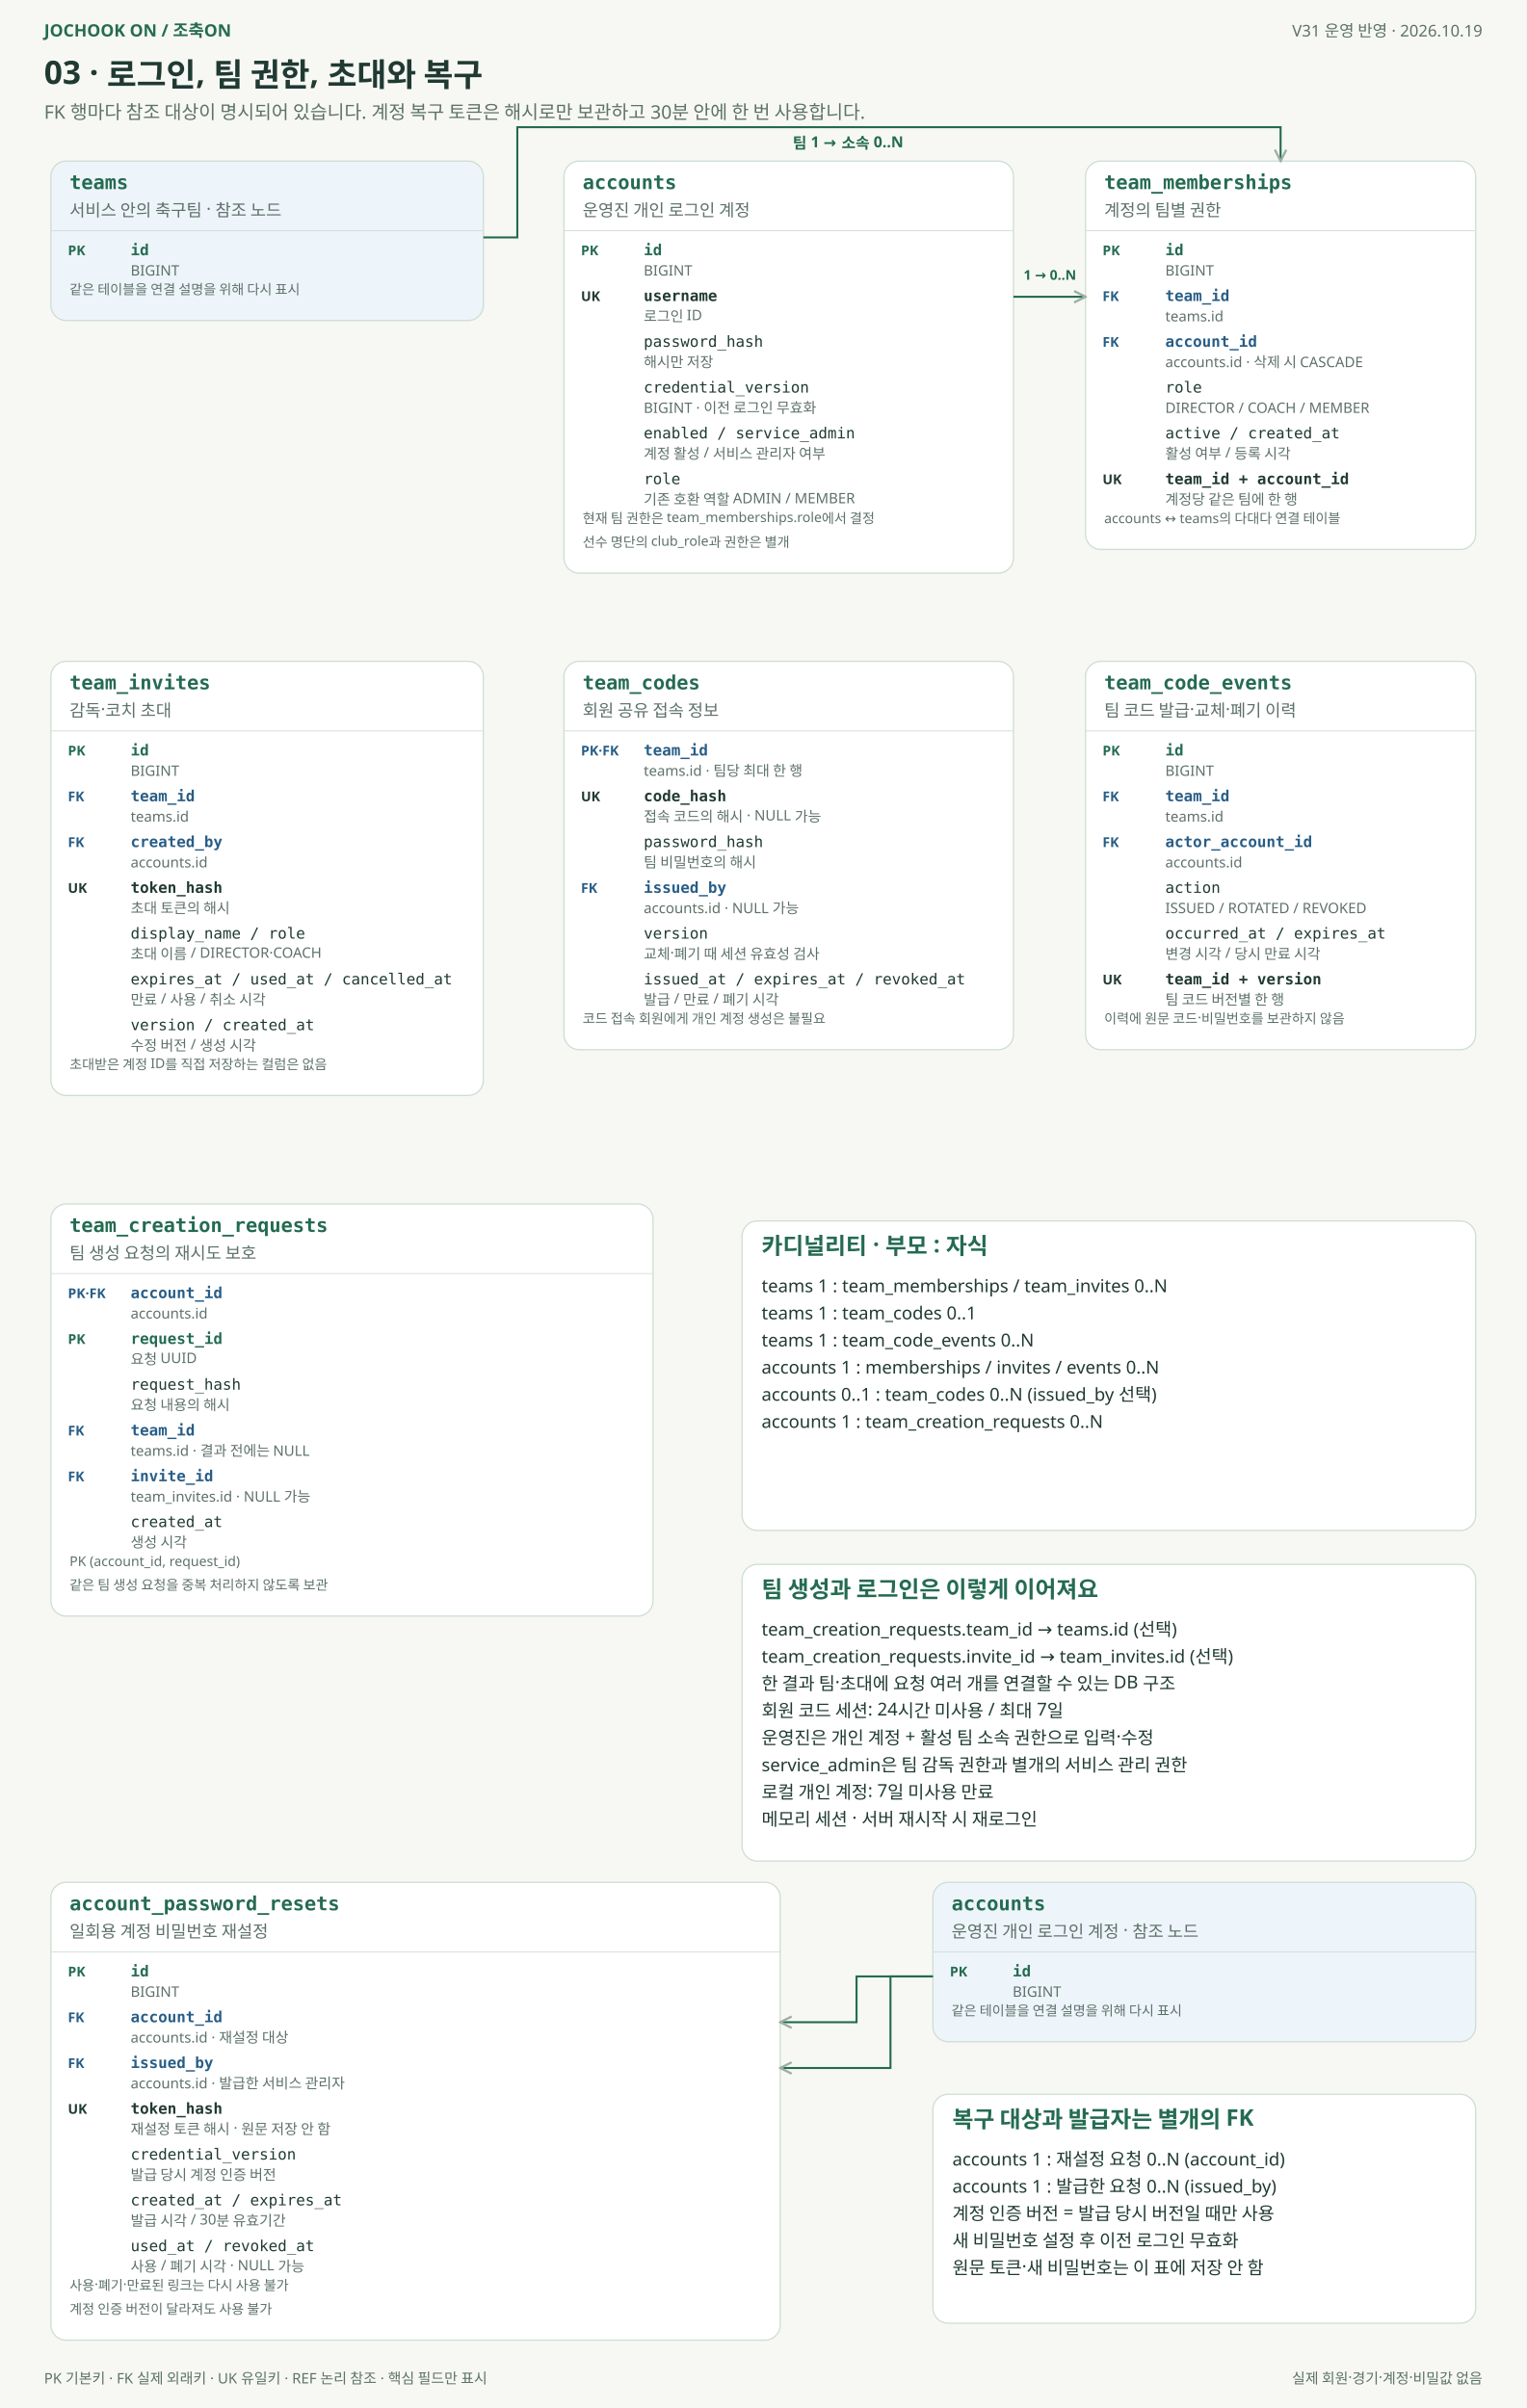
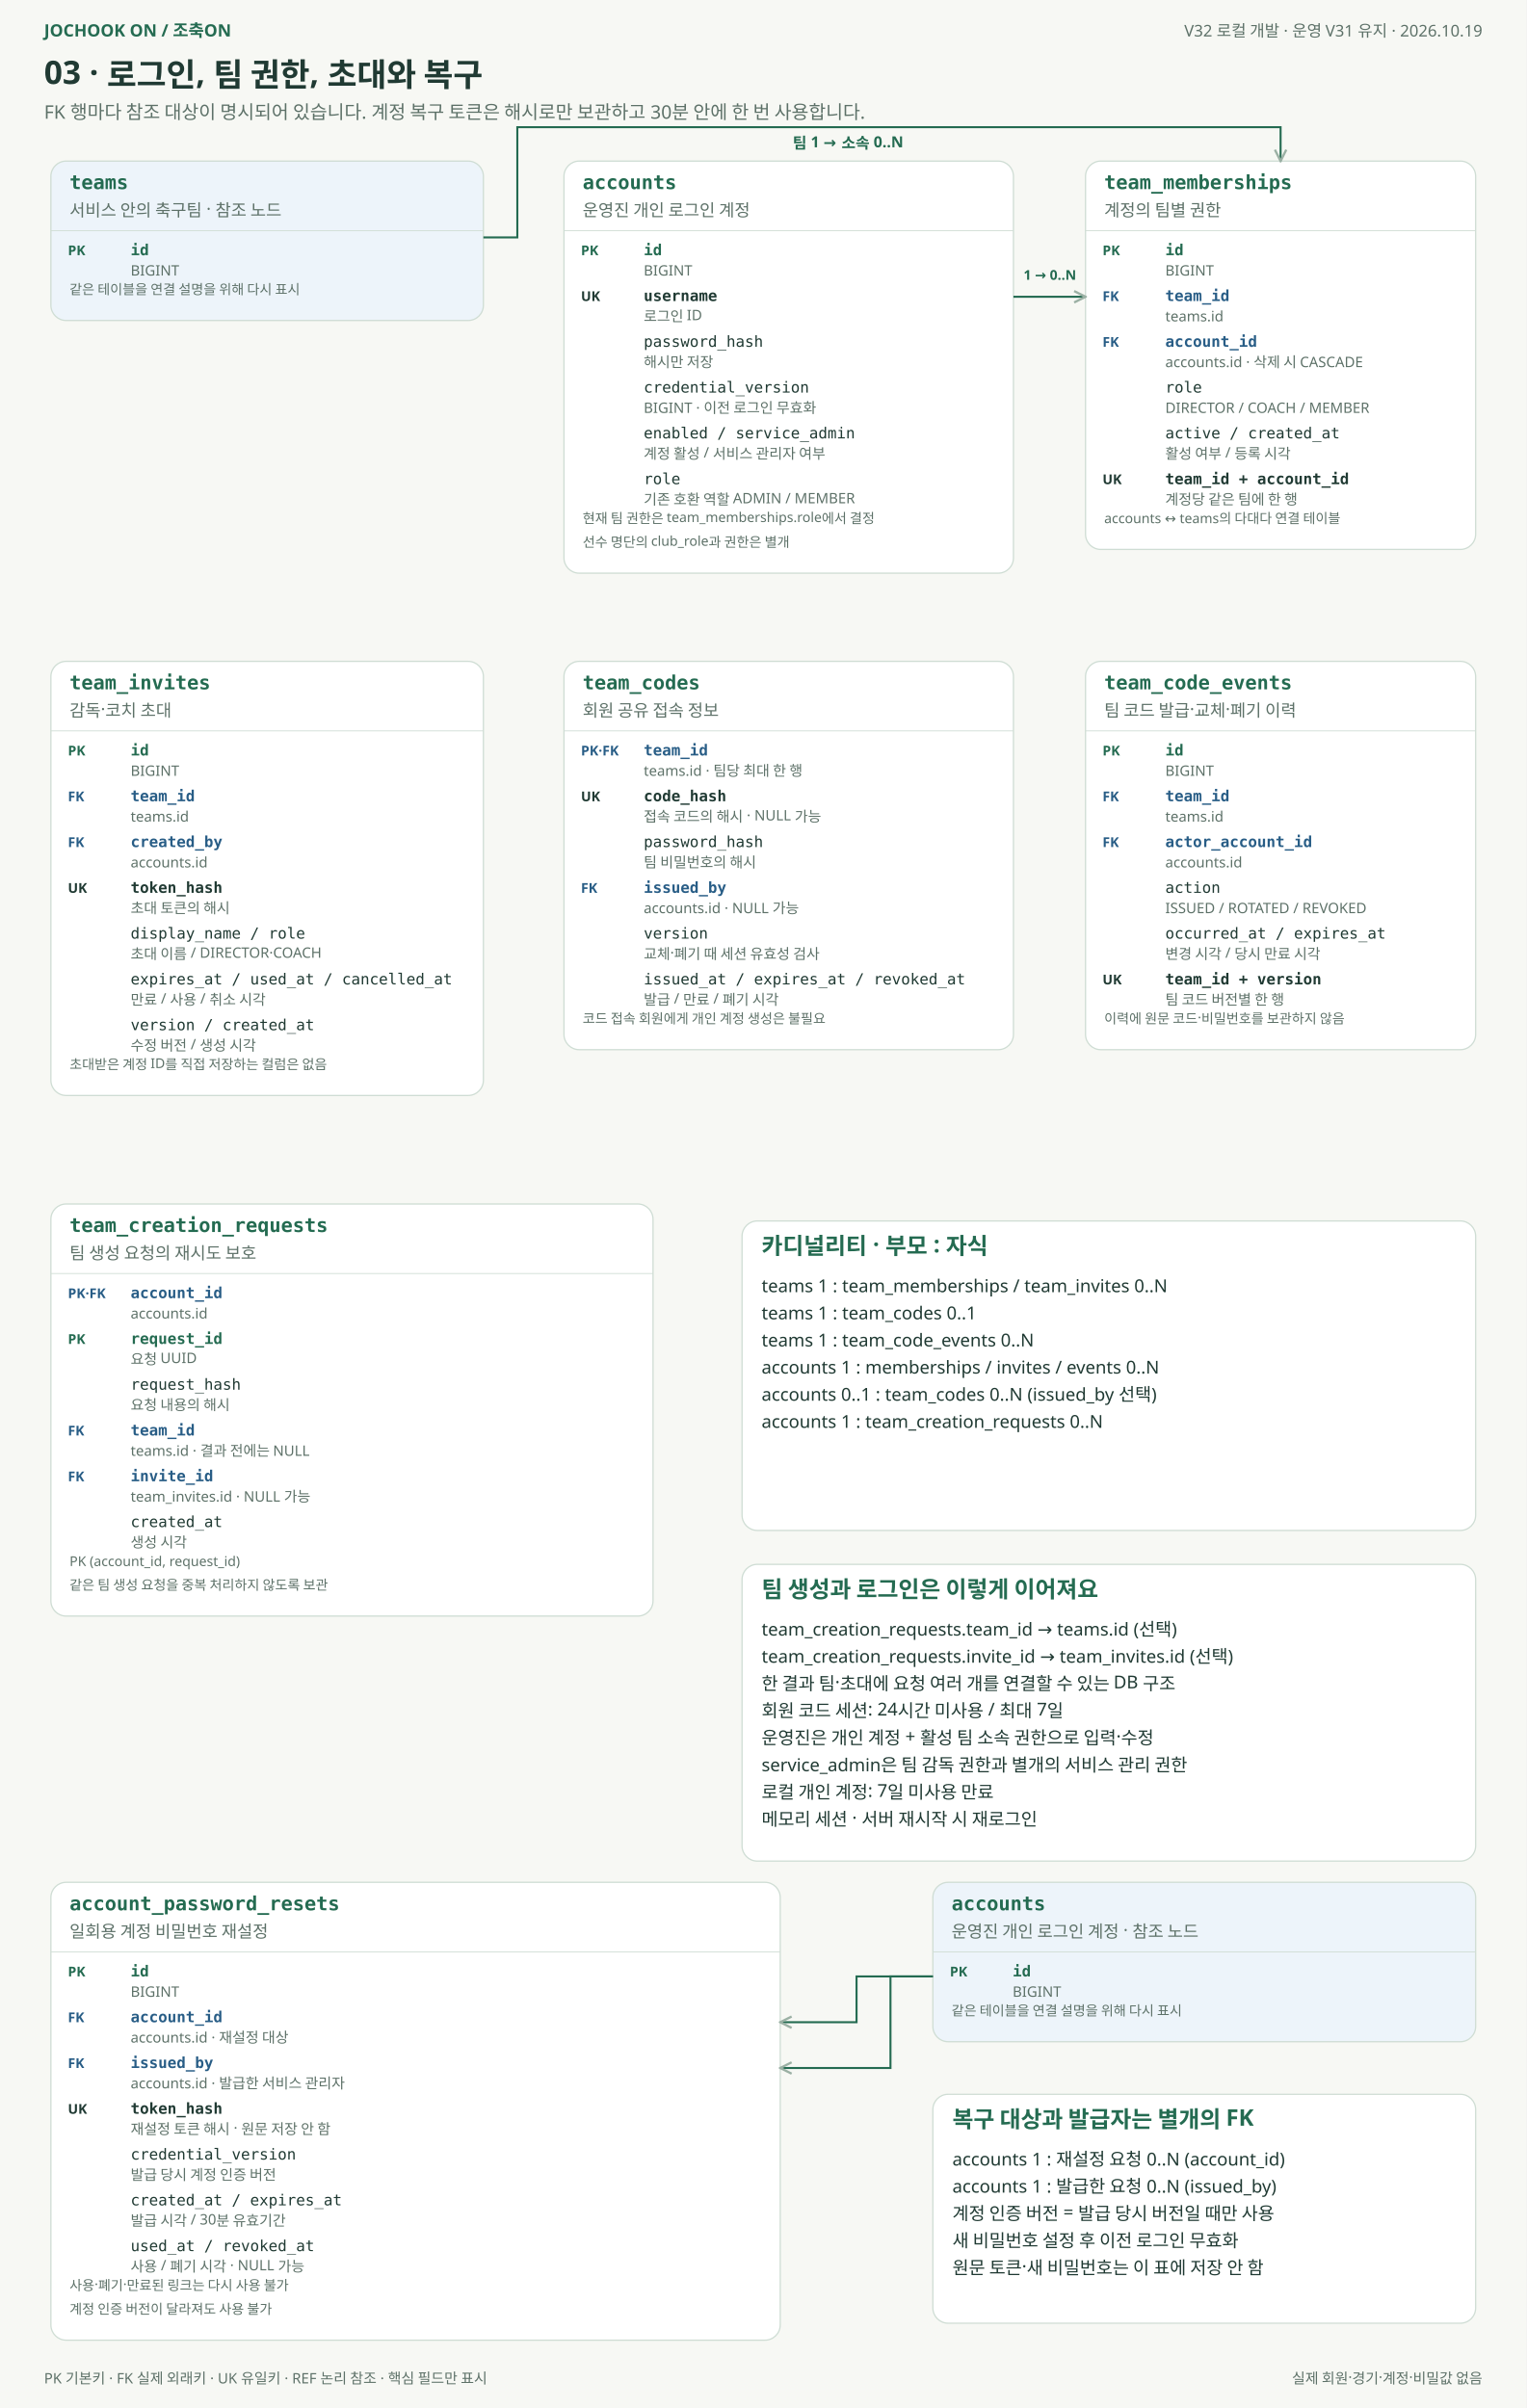
<svg xmlns="http://www.w3.org/2000/svg" width="1800" height="2840" viewBox="0 0 1800 2840" role="img" aria-labelledby="title desc">
  <defs>
    <marker id="arrow" viewBox="0 0 10 10" refX="9" refY="5" markerWidth="7" markerHeight="7" orient="auto">
      <path d="M1 1 L9 5 L1 9" fill="none" stroke="#9bb0a4" stroke-width="1.6" />
    </marker>
  </defs>
  <rect width="1800" height="2840" fill="#f7f8f4" />
  <g font-family="Malgun Gothic, Apple SD Gothic Neo, Noto Sans KR, sans-serif">
    <text x="52" y="43" font-size="20" fill="#246b51" font-weight="700" text-anchor="start">JOCHOOK ON / 조축ON</text>
-     <text x="1748" y="43" font-size="19" fill="#5d7168" font-weight="400" text-anchor="end">V31 운영 반영 · 2026.10.19</text>
+     <text x="1748" y="43" font-size="19" fill="#5d7168" font-weight="400" text-anchor="end">V32 로컬 개발 · 운영 V31 유지 · 2026.10.19</text>
    <text x="52" y="99" font-size="38" fill="#203a33" font-weight="700" text-anchor="start">03 · 로그인, 팀 권한, 초대와 복구</text>
    <text x="52" y="140" font-size="22" fill="#5d7168" font-weight="400" text-anchor="start">FK 행마다 참조 대상이 명시되어 있습니다. 계정 복구 토큰은 해시로만 보관하고 30분 안에 한 번 사용합니다.</text>
    <rect x="60" y="190" width="510" height="188" rx="18" fill="#edf4fa" stroke="#cfddd4" stroke-width="1.5" />
    <text x="82" y="223" font-size="23" fill="#246b51" font-weight="700" text-anchor="start" font-family="Consolas, monospace">teams</text>
    <text x="82" y="255" font-size="20" fill="#5d7168" font-weight="400" text-anchor="start">서비스 안의 축구팀 · 참조 노드</text>
    <path d="M 60 272 H 570" stroke="#cfddd4" />
    <text x="80" y="301" font-size="16" fill="#246b51" font-weight="700" text-anchor="start">PK</text>
    <text x="154" y="301" font-size="18" fill="#246b51" font-weight="600" text-anchor="start" font-family="Consolas, monospace">id</text>
    <text x="154" y="325" font-size="17" fill="#5d7168" font-weight="400" text-anchor="start">BIGINT</text>
    <text x="82" y="347" font-size="16" fill="#5d7168" font-weight="400" text-anchor="start">같은 테이블을 연결 설명을 위해 다시 표시</text>
    <rect x="665" y="190" width="530" height="486" rx="18" fill="#fff" stroke="#cfddd4" stroke-width="1.5" />
    <text x="687" y="223" font-size="23" fill="#246b51" font-weight="700" text-anchor="start" font-family="Consolas, monospace">accounts</text>
    <text x="687" y="255" font-size="20" fill="#5d7168" font-weight="400" text-anchor="start">운영진 개인 로그인 계정</text>
    <path d="M 665 272 H 1195" stroke="#cfddd4" />
    <text x="685" y="301" font-size="16" fill="#246b51" font-weight="700" text-anchor="start">PK</text>
    <text x="759" y="301" font-size="18" fill="#246b51" font-weight="600" text-anchor="start" font-family="Consolas, monospace">id</text>
    <text x="759" y="325" font-size="17" fill="#5d7168" font-weight="400" text-anchor="start">BIGINT</text>
    <text x="685" y="355" font-size="16" fill="#203a33" font-weight="700" text-anchor="start">UK</text>
    <text x="759" y="355" font-size="18" fill="#203a33" font-weight="600" text-anchor="start" font-family="Consolas, monospace">username</text>
    <text x="759" y="379" font-size="17" fill="#5d7168" font-weight="400" text-anchor="start">로그인 ID</text>
    <text x="759" y="409" font-size="18" fill="#203a33" font-weight="400" text-anchor="start" font-family="Consolas, monospace">password_hash</text>
    <text x="759" y="433" font-size="17" fill="#5d7168" font-weight="400" text-anchor="start">해시만 저장</text>
    <text x="759" y="463" font-size="18" fill="#203a33" font-weight="400" text-anchor="start" font-family="Consolas, monospace">credential_version</text>
    <text x="759" y="487" font-size="17" fill="#5d7168" font-weight="400" text-anchor="start">BIGINT · 이전 로그인 무효화</text>
    <text x="759" y="517" font-size="18" fill="#203a33" font-weight="400" text-anchor="start" font-family="Consolas, monospace">enabled / service_admin</text>
    <text x="759" y="541" font-size="17" fill="#5d7168" font-weight="400" text-anchor="start">계정 활성 / 서비스 관리자 여부</text>
    <text x="759" y="571" font-size="18" fill="#203a33" font-weight="400" text-anchor="start" font-family="Consolas, monospace">role</text>
    <text x="759" y="595" font-size="17" fill="#5d7168" font-weight="400" text-anchor="start">기존 호환 역할 ADMIN / MEMBER</text>
    <text x="687" y="617" font-size="16" fill="#5d7168" font-weight="400" text-anchor="start">현재 팀 권한은 team_memberships.role에서 결정</text>
    <text x="687" y="645" font-size="16" fill="#5d7168" font-weight="400" text-anchor="start">선수 명단의 club_role과 권한은 별개</text>
    <rect x="1280" y="190" width="460" height="458" rx="18" fill="#fff" stroke="#cfddd4" stroke-width="1.5" />
    <text x="1302" y="223" font-size="23" fill="#246b51" font-weight="700" text-anchor="start" font-family="Consolas, monospace">team_memberships</text>
    <text x="1302" y="255" font-size="20" fill="#5d7168" font-weight="400" text-anchor="start">계정의 팀별 권한</text>
    <path d="M 1280 272 H 1740" stroke="#cfddd4" />
    <text x="1300" y="301" font-size="16" fill="#246b51" font-weight="700" text-anchor="start">PK</text>
    <text x="1374" y="301" font-size="18" fill="#246b51" font-weight="600" text-anchor="start" font-family="Consolas, monospace">id</text>
    <text x="1374" y="325" font-size="17" fill="#5d7168" font-weight="400" text-anchor="start">BIGINT</text>
    <text x="1300" y="355" font-size="16" fill="#285d86" font-weight="700" text-anchor="start">FK</text>
    <text x="1374" y="355" font-size="18" fill="#285d86" font-weight="600" text-anchor="start" font-family="Consolas, monospace">team_id</text>
    <text x="1374" y="379" font-size="17" fill="#5d7168" font-weight="400" text-anchor="start">teams.id</text>
    <text x="1300" y="409" font-size="16" fill="#285d86" font-weight="700" text-anchor="start">FK</text>
    <text x="1374" y="409" font-size="18" fill="#285d86" font-weight="600" text-anchor="start" font-family="Consolas, monospace">account_id</text>
    <text x="1374" y="433" font-size="17" fill="#5d7168" font-weight="400" text-anchor="start">accounts.id · 삭제 시 CASCADE</text>
    <text x="1374" y="463" font-size="18" fill="#203a33" font-weight="400" text-anchor="start" font-family="Consolas, monospace">role</text>
    <text x="1374" y="487" font-size="17" fill="#5d7168" font-weight="400" text-anchor="start">DIRECTOR / COACH / MEMBER</text>
    <text x="1374" y="517" font-size="18" fill="#203a33" font-weight="400" text-anchor="start" font-family="Consolas, monospace">active / created_at</text>
    <text x="1374" y="541" font-size="17" fill="#5d7168" font-weight="400" text-anchor="start">활성 여부 / 등록 시각</text>
    <text x="1300" y="571" font-size="16" fill="#203a33" font-weight="700" text-anchor="start">UK</text>
    <text x="1374" y="571" font-size="18" fill="#203a33" font-weight="600" text-anchor="start" font-family="Consolas, monospace">team_id + account_id</text>
    <text x="1374" y="595" font-size="17" fill="#5d7168" font-weight="400" text-anchor="start">계정당 같은 팀에 한 행</text>
    <text x="1302" y="617" font-size="16" fill="#5d7168" font-weight="400" text-anchor="start">accounts ↔ teams의 다대다 연결 테이블</text>
    <path d="M 570 280 L 610 280 L 610 150 L 1510 150 L 1510 190" stroke="#246b51" stroke-width="2.4" fill="none" marker-end="url(#arrow)" />
    <text x="1000" y="175" font-size="18" fill="#246b51" font-weight="600" text-anchor="middle">팀 1 → 소속 0..N</text>
    <path d="M 1195 350 L 1280 350" stroke="#246b51" stroke-width="2.4" fill="none" marker-end="url(#arrow)" />
    <text x="1238" y="330" font-size="16" fill="#246b51" font-weight="600" text-anchor="middle">1 → 0..N</text>
    <rect x="60" y="780" width="510" height="512" rx="18" fill="#fff" stroke="#cfddd4" stroke-width="1.5" />
    <text x="82" y="813" font-size="23" fill="#246b51" font-weight="700" text-anchor="start" font-family="Consolas, monospace">team_invites</text>
    <text x="82" y="845" font-size="20" fill="#5d7168" font-weight="400" text-anchor="start">감독·코치 초대</text>
    <path d="M 60 862 H 570" stroke="#cfddd4" />
    <text x="80" y="891" font-size="16" fill="#246b51" font-weight="700" text-anchor="start">PK</text>
    <text x="154" y="891" font-size="18" fill="#246b51" font-weight="600" text-anchor="start" font-family="Consolas, monospace">id</text>
    <text x="154" y="915" font-size="17" fill="#5d7168" font-weight="400" text-anchor="start">BIGINT</text>
    <text x="80" y="945" font-size="16" fill="#285d86" font-weight="700" text-anchor="start">FK</text>
    <text x="154" y="945" font-size="18" fill="#285d86" font-weight="600" text-anchor="start" font-family="Consolas, monospace">team_id</text>
    <text x="154" y="969" font-size="17" fill="#5d7168" font-weight="400" text-anchor="start">teams.id</text>
    <text x="80" y="999" font-size="16" fill="#285d86" font-weight="700" text-anchor="start">FK</text>
    <text x="154" y="999" font-size="18" fill="#285d86" font-weight="600" text-anchor="start" font-family="Consolas, monospace">created_by</text>
    <text x="154" y="1023" font-size="17" fill="#5d7168" font-weight="400" text-anchor="start">accounts.id</text>
    <text x="80" y="1053" font-size="16" fill="#203a33" font-weight="700" text-anchor="start">UK</text>
    <text x="154" y="1053" font-size="18" fill="#203a33" font-weight="600" text-anchor="start" font-family="Consolas, monospace">token_hash</text>
    <text x="154" y="1077" font-size="17" fill="#5d7168" font-weight="400" text-anchor="start">초대 토큰의 해시</text>
    <text x="154" y="1107" font-size="18" fill="#203a33" font-weight="400" text-anchor="start" font-family="Consolas, monospace">display_name / role</text>
    <text x="154" y="1131" font-size="17" fill="#5d7168" font-weight="400" text-anchor="start">초대 이름 / DIRECTOR·COACH</text>
    <text x="154" y="1161" font-size="18" fill="#203a33" font-weight="400" text-anchor="start" font-family="Consolas, monospace">expires_at / used_at / cancelled_at</text>
    <text x="154" y="1185" font-size="17" fill="#5d7168" font-weight="400" text-anchor="start">만료 / 사용 / 취소 시각</text>
    <text x="154" y="1215" font-size="18" fill="#203a33" font-weight="400" text-anchor="start" font-family="Consolas, monospace">version / created_at</text>
    <text x="154" y="1239" font-size="17" fill="#5d7168" font-weight="400" text-anchor="start">수정 버전 / 생성 시각</text>
    <text x="82" y="1261" font-size="16" fill="#5d7168" font-weight="400" text-anchor="start">초대받은 계정 ID를 직접 저장하는 컬럼은 없음</text>
    <rect x="665" y="780" width="530" height="458" rx="18" fill="#fff" stroke="#cfddd4" stroke-width="1.5" />
    <text x="687" y="813" font-size="23" fill="#246b51" font-weight="700" text-anchor="start" font-family="Consolas, monospace">team_codes</text>
    <text x="687" y="845" font-size="20" fill="#5d7168" font-weight="400" text-anchor="start">회원 공유 접속 정보</text>
    <path d="M 665 862 H 1195" stroke="#cfddd4" />
    <text x="685" y="891" font-size="16" fill="#285d86" font-weight="700" text-anchor="start">PK·FK</text>
    <text x="759" y="891" font-size="18" fill="#285d86" font-weight="600" text-anchor="start" font-family="Consolas, monospace">team_id</text>
    <text x="759" y="915" font-size="17" fill="#5d7168" font-weight="400" text-anchor="start">teams.id · 팀당 최대 한 행</text>
    <text x="685" y="945" font-size="16" fill="#203a33" font-weight="700" text-anchor="start">UK</text>
    <text x="759" y="945" font-size="18" fill="#203a33" font-weight="600" text-anchor="start" font-family="Consolas, monospace">code_hash</text>
    <text x="759" y="969" font-size="17" fill="#5d7168" font-weight="400" text-anchor="start">접속 코드의 해시 · NULL 가능</text>
    <text x="759" y="999" font-size="18" fill="#203a33" font-weight="400" text-anchor="start" font-family="Consolas, monospace">password_hash</text>
    <text x="759" y="1023" font-size="17" fill="#5d7168" font-weight="400" text-anchor="start">팀 비밀번호의 해시</text>
    <text x="685" y="1053" font-size="16" fill="#285d86" font-weight="700" text-anchor="start">FK</text>
    <text x="759" y="1053" font-size="18" fill="#285d86" font-weight="600" text-anchor="start" font-family="Consolas, monospace">issued_by</text>
    <text x="759" y="1077" font-size="17" fill="#5d7168" font-weight="400" text-anchor="start">accounts.id · NULL 가능</text>
    <text x="759" y="1107" font-size="18" fill="#203a33" font-weight="400" text-anchor="start" font-family="Consolas, monospace">version</text>
    <text x="759" y="1131" font-size="17" fill="#5d7168" font-weight="400" text-anchor="start">교체·폐기 때 세션 유효성 검사</text>
    <text x="759" y="1161" font-size="18" fill="#203a33" font-weight="400" text-anchor="start" font-family="Consolas, monospace">issued_at / expires_at / revoked_at</text>
    <text x="759" y="1185" font-size="17" fill="#5d7168" font-weight="400" text-anchor="start">발급 / 만료 / 폐기 시각</text>
    <text x="687" y="1207" font-size="16" fill="#5d7168" font-weight="400" text-anchor="start">코드 접속 회원에게 개인 계정 생성은 불필요</text>
    <rect x="1280" y="780" width="460" height="458" rx="18" fill="#fff" stroke="#cfddd4" stroke-width="1.5" />
    <text x="1302" y="813" font-size="23" fill="#246b51" font-weight="700" text-anchor="start" font-family="Consolas, monospace">team_code_events</text>
    <text x="1302" y="845" font-size="20" fill="#5d7168" font-weight="400" text-anchor="start">팀 코드 발급·교체·폐기 이력</text>
    <path d="M 1280 862 H 1740" stroke="#cfddd4" />
    <text x="1300" y="891" font-size="16" fill="#246b51" font-weight="700" text-anchor="start">PK</text>
    <text x="1374" y="891" font-size="18" fill="#246b51" font-weight="600" text-anchor="start" font-family="Consolas, monospace">id</text>
    <text x="1374" y="915" font-size="17" fill="#5d7168" font-weight="400" text-anchor="start">BIGINT</text>
    <text x="1300" y="945" font-size="16" fill="#285d86" font-weight="700" text-anchor="start">FK</text>
    <text x="1374" y="945" font-size="18" fill="#285d86" font-weight="600" text-anchor="start" font-family="Consolas, monospace">team_id</text>
    <text x="1374" y="969" font-size="17" fill="#5d7168" font-weight="400" text-anchor="start">teams.id</text>
    <text x="1300" y="999" font-size="16" fill="#285d86" font-weight="700" text-anchor="start">FK</text>
    <text x="1374" y="999" font-size="18" fill="#285d86" font-weight="600" text-anchor="start" font-family="Consolas, monospace">actor_account_id</text>
    <text x="1374" y="1023" font-size="17" fill="#5d7168" font-weight="400" text-anchor="start">accounts.id</text>
    <text x="1374" y="1053" font-size="18" fill="#203a33" font-weight="400" text-anchor="start" font-family="Consolas, monospace">action</text>
    <text x="1374" y="1077" font-size="17" fill="#5d7168" font-weight="400" text-anchor="start">ISSUED / ROTATED / REVOKED</text>
    <text x="1374" y="1107" font-size="18" fill="#203a33" font-weight="400" text-anchor="start" font-family="Consolas, monospace">occurred_at / expires_at</text>
    <text x="1374" y="1131" font-size="17" fill="#5d7168" font-weight="400" text-anchor="start">변경 시각 / 당시 만료 시각</text>
    <text x="1300" y="1161" font-size="16" fill="#203a33" font-weight="700" text-anchor="start">UK</text>
    <text x="1374" y="1161" font-size="18" fill="#203a33" font-weight="600" text-anchor="start" font-family="Consolas, monospace">team_id + version</text>
    <text x="1374" y="1185" font-size="17" fill="#5d7168" font-weight="400" text-anchor="start">팀 코드 버전별 한 행</text>
    <text x="1302" y="1207" font-size="16" fill="#5d7168" font-weight="400" text-anchor="start">이력에 원문 코드·비밀번호를 보관하지 않음</text>
    <rect x="60" y="1420" width="710" height="486" rx="18" fill="#fff" stroke="#cfddd4" stroke-width="1.5" />
    <text x="82" y="1453" font-size="23" fill="#246b51" font-weight="700" text-anchor="start" font-family="Consolas, monospace">team_creation_requests</text>
    <text x="82" y="1485" font-size="20" fill="#5d7168" font-weight="400" text-anchor="start">팀 생성 요청의 재시도 보호</text>
    <path d="M 60 1502 H 770" stroke="#cfddd4" />
    <text x="80" y="1531" font-size="16" fill="#285d86" font-weight="700" text-anchor="start">PK·FK</text>
    <text x="154" y="1531" font-size="18" fill="#285d86" font-weight="600" text-anchor="start" font-family="Consolas, monospace">account_id</text>
    <text x="154" y="1555" font-size="17" fill="#5d7168" font-weight="400" text-anchor="start">accounts.id</text>
    <text x="80" y="1585" font-size="16" fill="#246b51" font-weight="700" text-anchor="start">PK</text>
    <text x="154" y="1585" font-size="18" fill="#246b51" font-weight="600" text-anchor="start" font-family="Consolas, monospace">request_id</text>
    <text x="154" y="1609" font-size="17" fill="#5d7168" font-weight="400" text-anchor="start">요청 UUID</text>
    <text x="154" y="1639" font-size="18" fill="#203a33" font-weight="400" text-anchor="start" font-family="Consolas, monospace">request_hash</text>
    <text x="154" y="1663" font-size="17" fill="#5d7168" font-weight="400" text-anchor="start">요청 내용의 해시</text>
    <text x="80" y="1693" font-size="16" fill="#285d86" font-weight="700" text-anchor="start">FK</text>
    <text x="154" y="1693" font-size="18" fill="#285d86" font-weight="600" text-anchor="start" font-family="Consolas, monospace">team_id</text>
    <text x="154" y="1717" font-size="17" fill="#5d7168" font-weight="400" text-anchor="start">teams.id · 결과 전에는 NULL</text>
    <text x="80" y="1747" font-size="16" fill="#285d86" font-weight="700" text-anchor="start">FK</text>
    <text x="154" y="1747" font-size="18" fill="#285d86" font-weight="600" text-anchor="start" font-family="Consolas, monospace">invite_id</text>
    <text x="154" y="1771" font-size="17" fill="#5d7168" font-weight="400" text-anchor="start">team_invites.id · NULL 가능</text>
    <text x="154" y="1801" font-size="18" fill="#203a33" font-weight="400" text-anchor="start" font-family="Consolas, monospace">created_at</text>
    <text x="154" y="1825" font-size="17" fill="#5d7168" font-weight="400" text-anchor="start">생성 시각</text>
    <text x="82" y="1847" font-size="16" fill="#5d7168" font-weight="400" text-anchor="start">PK (account_id, request_id)</text>
    <text x="82" y="1875" font-size="16" fill="#5d7168" font-weight="400" text-anchor="start">같은 팀 생성 요청을 중복 처리하지 않도록 보관</text>
    <rect x="875" y="1440" width="865" height="365" rx="18" fill="#fff" stroke="#cfddd4" stroke-width="1.5" />
    <text x="898" y="1479" font-size="27" fill="#246b51" font-weight="700" text-anchor="start">카디널리티 · 부모 : 자식</text>
    <text x="898" y="1524" font-size="21" fill="#203a33" font-weight="400" text-anchor="start">teams 1 : team_memberships / team_invites 0..N</text>
    <text x="898" y="1556" font-size="21" fill="#203a33" font-weight="400" text-anchor="start">teams 1 : team_codes 0..1</text>
    <text x="898" y="1588" font-size="21" fill="#203a33" font-weight="400" text-anchor="start">teams 1 : team_code_events 0..N</text>
    <text x="898" y="1620" font-size="21" fill="#203a33" font-weight="400" text-anchor="start">accounts 1 : memberships / invites / events 0..N</text>
    <text x="898" y="1652" font-size="21" fill="#203a33" font-weight="400" text-anchor="start">accounts 0..1 : team_codes 0..N (issued_by 선택)</text>
    <text x="898" y="1684" font-size="21" fill="#203a33" font-weight="400" text-anchor="start">accounts 1 : team_creation_requests 0..N</text>
    <rect x="875" y="1845" width="865" height="350" rx="18" fill="#fff" stroke="#cfddd4" stroke-width="1.5" />
    <text x="898" y="1884" font-size="27" fill="#246b51" font-weight="700" text-anchor="start">팀 생성과 로그인은 이렇게 이어져요</text>
    <text x="898" y="1929" font-size="21" fill="#203a33" font-weight="400" text-anchor="start">team_creation_requests.team_id → teams.id (선택)</text>
    <text x="898" y="1961" font-size="21" fill="#203a33" font-weight="400" text-anchor="start">team_creation_requests.invite_id → team_invites.id (선택)</text>
    <text x="898" y="1993" font-size="21" fill="#203a33" font-weight="400" text-anchor="start">한 결과 팀·초대에 요청 여러 개를 연결할 수 있는 DB 구조</text>
    <text x="898" y="2025" font-size="21" fill="#203a33" font-weight="400" text-anchor="start">회원 코드 세션: 24시간 미사용 / 최대 7일</text>
    <text x="898" y="2057" font-size="21" fill="#203a33" font-weight="400" text-anchor="start">운영진은 개인 계정 + 활성 팀 소속 권한으로 입력·수정</text>
    <text x="898" y="2089" font-size="21" fill="#203a33" font-weight="400" text-anchor="start">service_admin은 팀 감독 권한과 별개의 서비스 관리 권한</text>
    <text x="898" y="2121" font-size="21" fill="#203a33" font-weight="400" text-anchor="start">로컬 개인 계정: 7일 미사용 만료</text>
    <text x="898" y="2153" font-size="21" fill="#203a33" font-weight="400" text-anchor="start">메모리 세션 · 서버 재시작 시 재로그인</text>
    <rect x="60" y="2220" width="860" height="540" rx="18" fill="#fff" stroke="#cfddd4" stroke-width="1.5" />
    <text x="82" y="2253" font-size="23" fill="#246b51" font-weight="700" text-anchor="start" font-family="Consolas, monospace">account_password_resets</text>
    <text x="82" y="2285" font-size="20" fill="#5d7168" font-weight="400" text-anchor="start">일회용 계정 비밀번호 재설정</text>
    <path d="M 60 2302 H 920" stroke="#cfddd4" />
    <text x="80" y="2331" font-size="16" fill="#246b51" font-weight="700" text-anchor="start">PK</text>
    <text x="154" y="2331" font-size="18" fill="#246b51" font-weight="600" text-anchor="start" font-family="Consolas, monospace">id</text>
    <text x="154" y="2355" font-size="17" fill="#5d7168" font-weight="400" text-anchor="start">BIGINT</text>
    <text x="80" y="2385" font-size="16" fill="#285d86" font-weight="700" text-anchor="start">FK</text>
    <text x="154" y="2385" font-size="18" fill="#285d86" font-weight="600" text-anchor="start" font-family="Consolas, monospace">account_id</text>
    <text x="154" y="2409" font-size="17" fill="#5d7168" font-weight="400" text-anchor="start">accounts.id · 재설정 대상</text>
    <text x="80" y="2439" font-size="16" fill="#285d86" font-weight="700" text-anchor="start">FK</text>
    <text x="154" y="2439" font-size="18" fill="#285d86" font-weight="600" text-anchor="start" font-family="Consolas, monospace">issued_by</text>
    <text x="154" y="2463" font-size="17" fill="#5d7168" font-weight="400" text-anchor="start">accounts.id · 발급한 서비스 관리자</text>
    <text x="80" y="2493" font-size="16" fill="#203a33" font-weight="700" text-anchor="start">UK</text>
    <text x="154" y="2493" font-size="18" fill="#203a33" font-weight="600" text-anchor="start" font-family="Consolas, monospace">token_hash</text>
    <text x="154" y="2517" font-size="17" fill="#5d7168" font-weight="400" text-anchor="start">재설정 토큰 해시 · 원문 저장 안 함</text>
    <text x="154" y="2547" font-size="18" fill="#203a33" font-weight="400" text-anchor="start" font-family="Consolas, monospace">credential_version</text>
    <text x="154" y="2571" font-size="17" fill="#5d7168" font-weight="400" text-anchor="start">발급 당시 계정 인증 버전</text>
    <text x="154" y="2601" font-size="18" fill="#203a33" font-weight="400" text-anchor="start" font-family="Consolas, monospace">created_at / expires_at</text>
    <text x="154" y="2625" font-size="17" fill="#5d7168" font-weight="400" text-anchor="start">발급 시각 / 30분 유효기간</text>
    <text x="154" y="2655" font-size="18" fill="#203a33" font-weight="400" text-anchor="start" font-family="Consolas, monospace">used_at / revoked_at</text>
    <text x="154" y="2679" font-size="17" fill="#5d7168" font-weight="400" text-anchor="start">사용 / 폐기 시각 · NULL 가능</text>
    <text x="82" y="2701" font-size="16" fill="#5d7168" font-weight="400" text-anchor="start">사용·폐기·만료된 링크는 다시 사용 불가</text>
    <text x="82" y="2729" font-size="16" fill="#5d7168" font-weight="400" text-anchor="start">계정 인증 버전이 달라져도 사용 불가</text>
    <rect x="1100" y="2220" width="640" height="188" rx="18" fill="#edf4fa" stroke="#cfddd4" stroke-width="1.5" />
    <text x="1122" y="2253" font-size="23" fill="#246b51" font-weight="700" text-anchor="start" font-family="Consolas, monospace">accounts</text>
    <text x="1122" y="2285" font-size="20" fill="#5d7168" font-weight="400" text-anchor="start">운영진 개인 로그인 계정 · 참조 노드</text>
    <path d="M 1100 2302 H 1740" stroke="#cfddd4" />
    <text x="1120" y="2331" font-size="16" fill="#246b51" font-weight="700" text-anchor="start">PK</text>
    <text x="1194" y="2331" font-size="18" fill="#246b51" font-weight="600" text-anchor="start" font-family="Consolas, monospace">id</text>
    <text x="1194" y="2355" font-size="17" fill="#5d7168" font-weight="400" text-anchor="start">BIGINT</text>
    <text x="1122" y="2377" font-size="16" fill="#5d7168" font-weight="400" text-anchor="start">같은 테이블을 연결 설명을 위해 다시 표시</text>
    <path d="M 1100 2331 L 1010 2331 L 1010 2385 L 920 2385" stroke="#246b51" stroke-width="2.4" fill="none" marker-end="url(#arrow)" />
    <path d="M 1100 2331 L 1050 2331 L 1050 2439 L 920 2439" stroke="#246b51" stroke-width="2.4" fill="none" marker-end="url(#arrow)" />
    <rect x="1100" y="2470" width="640" height="270" rx="18" fill="#fff" stroke="#cfddd4" stroke-width="1.5" />
    <text x="1123" y="2509" font-size="27" fill="#246b51" font-weight="700" text-anchor="start">복구 대상과 발급자는 별개의 FK</text>
    <text x="1123" y="2554" font-size="21" fill="#203a33" font-weight="400" text-anchor="start">accounts 1 : 재설정 요청 0..N (account_id)</text>
    <text x="1123" y="2586" font-size="21" fill="#203a33" font-weight="400" text-anchor="start">accounts 1 : 발급한 요청 0..N (issued_by)</text>
    <text x="1123" y="2618" font-size="21" fill="#203a33" font-weight="400" text-anchor="start">계정 인증 버전 = 발급 당시 버전일 때만 사용</text>
    <text x="1123" y="2650" font-size="21" fill="#203a33" font-weight="400" text-anchor="start">새 비밀번호 설정 후 이전 로그인 무효화</text>
    <text x="1123" y="2682" font-size="21" fill="#203a33" font-weight="400" text-anchor="start">원문 토큰·새 비밀번호는 이 표에 저장 안 함</text>
    <text x="52" y="2811" font-size="17" fill="#5d7168" font-weight="400" text-anchor="start">PK 기본키 · FK 실제 외래키 · UK 유일키 · REF 논리 참조 · 핵심 필드만 표시</text>
    <text x="1748" y="2811" font-size="17" fill="#5d7168" font-weight="400" text-anchor="end">실제 회원·경기·계정·비밀값 없음</text>
  </g>
</svg>
